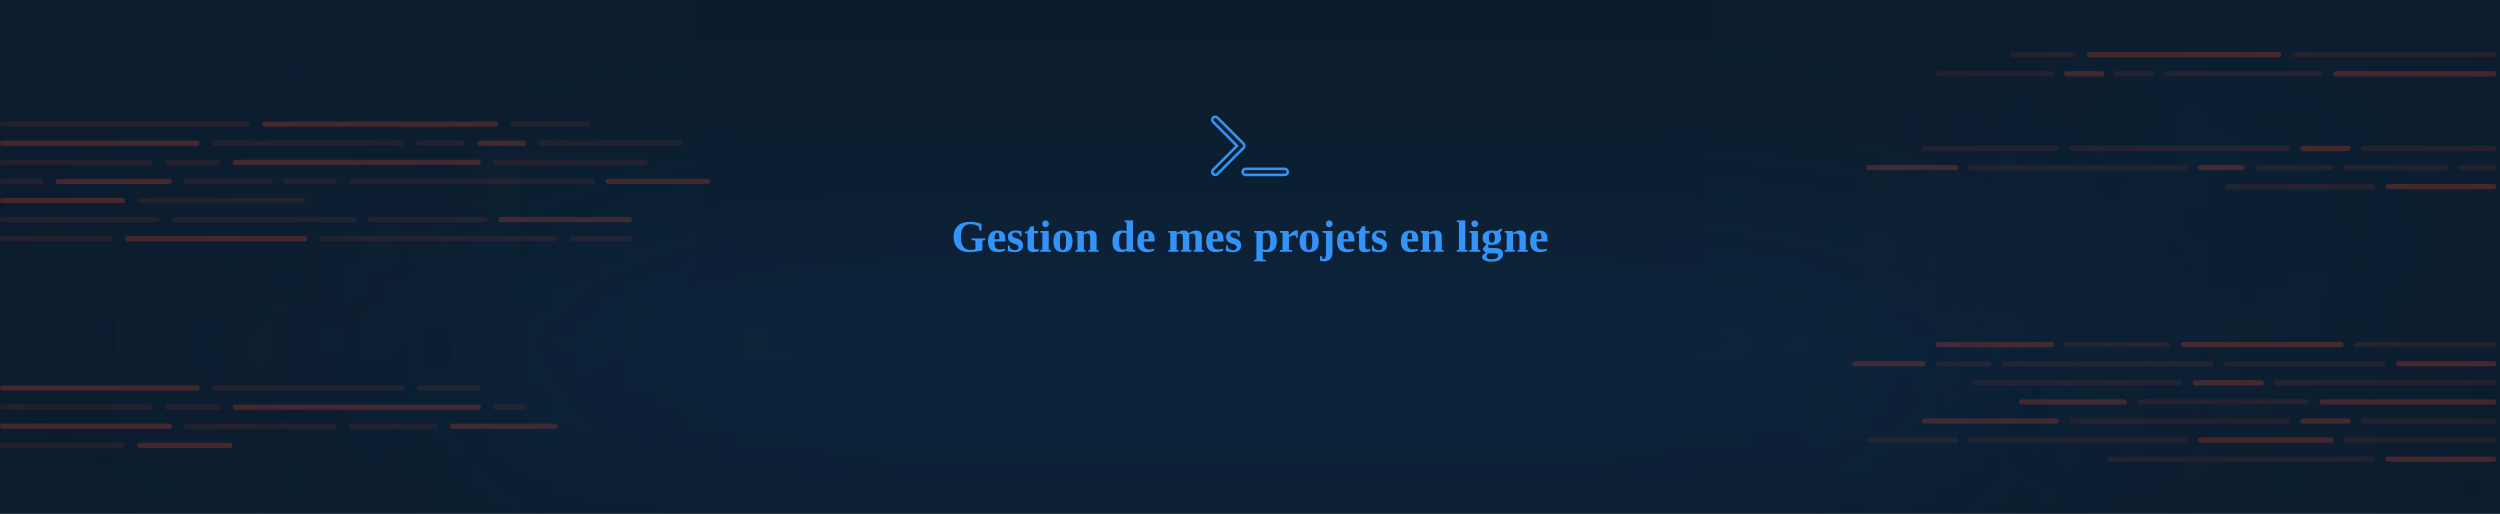
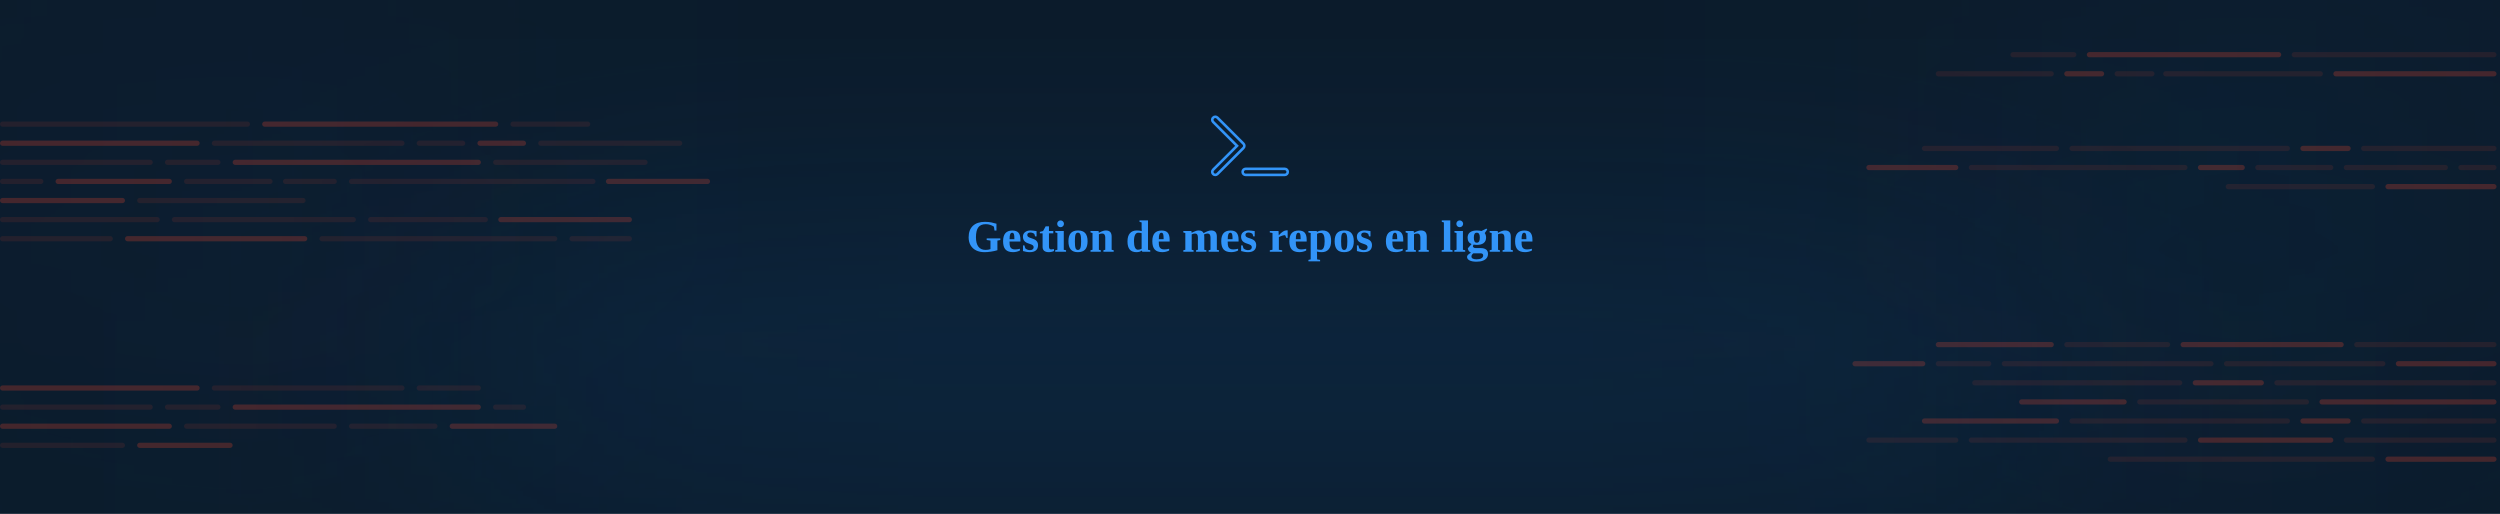
<svg xmlns="http://www.w3.org/2000/svg" width="1440" height="296" viewBox="0 0 1440 296" fill="none">
  <g clip-path="url(#clip0_401_609)">
    <rect width="1440" height="296" fill="#0B1B2B" />
    <g filter="url(#filter0_f_401_609)">
      <circle cx="-12" cy="22" r="118" fill="#14589C" />
    </g>
    <g filter="url(#filter1_f_401_609)">
      <circle cx="1355.07" cy="42.937" r="77.626" transform="rotate(15 1355.07 42.9365)" fill="#14589C" />
    </g>
    <rect x="212" y="125" width="69" height="3" rx="1.5" fill="rgb(255, 75, 43,0.7)" fill-opacity="0.14" />
    <rect x="99" y="125" width="106" height="3" rx="1.5" fill="rgb(255, 75, 43,0.7)" fill-opacity="0.14" />
    <rect y="125" width="92" height="3" rx="1.5" fill="rgb(255, 75, 43,0.7)" fill-opacity="0.14" />
    <rect x="287" y="125" width="77" height="3" rx="1.5" fill="rgb(255, 75, 43,0.7)" fill-opacity="0.34" />
    <rect x="328" y="136" width="36" height="3" rx="1.5" fill="rgb(255, 75, 43,0.7)" fill-opacity="0.14" />
    <rect x="184" y="136" width="137" height="3" rx="1.5" fill="rgb(255, 75, 43,0.7)" fill-opacity="0.14" />
    <rect x="72" y="136" width="105" height="3" rx="1.5" fill="rgb(255, 75, 43,0.7)" fill-opacity="0.34" />
    <rect y="136" width="65" height="3" rx="1.5" fill="rgb(255, 75, 43,0.7)" fill-opacity="0.14" />
    <rect y="70" width="144" height="3" rx="1.5" fill="rgb(255, 75, 43,0.7)" fill-opacity="0.14" />
    <rect x="151" y="70" width="136" height="3" rx="1.5" fill="rgb(255, 75, 43,0.7)" fill-opacity="0.34" />
    <rect width="46" height="3" rx="1.5" transform="matrix(-1 0 0 1 340 70)" fill="rgb(255, 75, 43,0.7)" fill-opacity="0.14" />
    <rect x="122" y="81" width="111" height="3" rx="1.5" fill="rgb(255, 75, 43,0.7)" fill-opacity="0.14" />
    <rect x="122" y="222" width="111" height="3" rx="1.5" fill="rgb(255, 75, 43,0.7)" fill-opacity="0.14" />
    <rect y="81" width="115" height="3" rx="1.5" fill="rgb(255, 75, 43,0.7)" fill-opacity="0.34" />
    <rect y="222" width="115" height="3" rx="1.5" fill="rgb(255, 75, 43,0.7)" fill-opacity="0.34" />
    <rect x="275" y="81" width="28" height="3" rx="1.5" fill="rgb(255, 75, 43,0.7)" fill-opacity="0.34" />
    <rect x="240" y="81" width="28" height="3" rx="1.5" fill="rgb(255, 75, 43,0.7)" fill-opacity="0.14" />
    <rect x="240" y="222" width="37" height="3" rx="1.5" fill="rgb(255, 75, 43,0.7)" fill-opacity="0.14" />
    <rect x="310" y="81" width="83" height="3" rx="1.5" fill="rgb(255, 75, 43,0.7)" fill-opacity="0.14" />
    <rect x="284" y="92" width="89" height="3" rx="1.5" fill="rgb(255, 75, 43,0.7)" fill-opacity="0.14" />
    <rect x="284" y="233" width="19" height="3" rx="1.5" fill="rgb(255, 75, 43,0.7)" fill-opacity="0.14" />
    <rect x="134" y="92" width="143" height="3" rx="1.5" fill="rgb(255, 75, 43,0.7)" fill-opacity="0.34" />
    <rect x="134" y="233" width="143" height="3" rx="1.5" fill="rgb(255, 75, 43,0.7)" fill-opacity="0.34" />
    <rect x="95" y="92" width="32" height="3" rx="1.5" fill="rgb(255, 75, 43,0.7)" fill-opacity="0.14" />
    <rect x="95" y="233" width="32" height="3" rx="1.5" fill="rgb(255, 75, 43,0.7)" fill-opacity="0.14" />
    <rect y="92" width="88" height="3" rx="1.5" fill="rgb(255, 75, 43,0.7)" fill-opacity="0.14" />
    <rect y="233" width="88" height="3" rx="1.5" fill="rgb(255, 75, 43,0.7)" fill-opacity="0.14" />
    <rect x="349" y="103" width="60" height="3" rx="1.5" fill="rgb(255, 75, 43,0.7)" fill-opacity="0.34" />
    <rect x="201" y="103" width="142" height="3" rx="1.5" fill="rgb(255, 75, 43,0.7)" fill-opacity="0.14" />
    <rect x="201" y="244" width="51" height="3" rx="1.5" fill="rgb(255, 75, 43,0.7)" fill-opacity="0.14" />
    <rect x="259" y="244" width="62" height="3" rx="1.5" fill="rgb(255, 75, 43,0.7)" fill-opacity="0.34" />
    <rect x="163" y="103" width="31" height="3" rx="1.5" fill="rgb(255, 75, 43,0.7)" fill-opacity="0.14" />
    <rect x="106" y="103" width="51" height="3" rx="1.5" fill="rgb(255, 75, 43,0.7)" fill-opacity="0.14" />
    <rect x="106" y="244" width="88" height="3" rx="1.5" fill="rgb(255, 75, 43,0.7)" fill-opacity="0.14" />
    <rect x="32" y="103" width="67" height="3" rx="1.5" fill="rgb(255, 75, 43,0.7)" fill-opacity="0.34" />
    <rect y="244" width="99" height="3" rx="1.5" fill="rgb(255, 75, 43,0.7)" fill-opacity="0.34" />
    <rect y="103" width="25" height="3" rx="1.5" fill="rgb(255, 75, 43,0.7)" fill-opacity="0.14" />
    <rect y="114" width="72" height="3" rx="1.5" fill="rgb(255, 75, 43,0.7)" fill-opacity="0.34" />
    <rect y="255" width="72" height="3" rx="1.5" fill="rgb(255, 75, 43,0.7)" fill-opacity="0.14" />
    <rect x="79" y="114" width="97" height="3" rx="1.5" fill="rgb(255, 75, 43,0.7)" fill-opacity="0.14" />
    <rect x="79" y="255" width="55" height="3" rx="1.5" fill="rgb(255, 75, 43,0.7)" fill-opacity="0.34" />
    <rect width="61" height="3" rx="1.5" transform="matrix(-1 0 0 1 1250 197)" fill="rgb(255, 75, 43,0.7)" fill-opacity="0.14" />
    <rect width="94" height="3" rx="1.5" transform="matrix(-1 0 0 1 1350 197)" fill="rgb(255, 75, 43,0.7)" fill-opacity="0.34" />
    <rect width="82" height="3" rx="1.5" transform="matrix(-1 0 0 1 1438 197)" fill="rgb(255, 75, 43,0.7)" fill-opacity="0.14" />
    <rect width="68" height="3" rx="1.5" transform="matrix(-1 0 0 1 1183 197)" fill="rgb(255, 75, 43,0.7)" fill-opacity="0.34" />
    <rect width="42" height="3" rx="1.5" transform="matrix(-1 0 0 1 1109 208)" fill="rgb(255, 75, 43,0.7)" fill-opacity="0.34" />
    <rect width="32" height="3" rx="1.5" transform="matrix(-1 0 0 1 1147 208)" fill="rgb(255, 75, 43,0.7)" fill-opacity="0.14" />
    <rect width="122" height="3" rx="1.5" transform="matrix(-1 0 0 1 1275 208)" fill="rgb(255, 75, 43,0.7)" fill-opacity="0.14" />
    <rect width="93" height="3" rx="1.5" transform="matrix(-1 0 0 1 1374 208)" fill="rgb(255, 75, 43,0.7)" fill-opacity="0.14" />
    <rect width="58" height="3" rx="1.5" transform="matrix(-1 0 0 1 1438 208)" fill="rgb(255, 75, 43,0.7)" fill-opacity="0.34" />
    <rect width="118" height="3" rx="1.5" transform="matrix(-1 0 0 1 1438 30)" fill="rgb(255, 75, 43,0.7)" fill-opacity="0.14" />
    <rect width="128" height="3" rx="1.5" transform="matrix(-1 0 0 1 1438 219)" fill="rgb(255, 75, 43,0.7)" fill-opacity="0.14" />
    <rect width="112" height="3" rx="1.5" transform="matrix(-1 0 0 1 1314 30)" fill="rgb(255, 75, 43,0.7)" fill-opacity="0.34" />
    <rect width="121" height="3" rx="1.5" transform="matrix(-1 0 0 1 1257 219)" fill="rgb(255, 75, 43,0.7)" fill-opacity="0.14" />
    <rect x="1158" y="30" width="38" height="3" rx="1.5" fill="rgb(255, 75, 43,0.7)" fill-opacity="0.14" />
    <rect x="1263" y="219" width="41" height="3" rx="1.5" fill="rgb(255, 75, 43,0.7)" fill-opacity="0.34" />
    <rect width="92" height="3" rx="1.5" transform="matrix(-1 0 0 1 1338 41)" fill="rgb(255, 75, 43,0.7)" fill-opacity="0.14" />
    <rect width="99" height="3" rx="1.5" transform="matrix(-1 0 0 1 1330 230)" fill="rgb(255, 75, 43,0.7)" fill-opacity="0.14" />
    <rect width="94" height="3" rx="1.5" transform="matrix(-1 0 0 1 1438 41)" fill="rgb(255, 75, 43,0.7)" fill-opacity="0.34" />
    <rect width="102" height="3" rx="1.5" transform="matrix(-1 0 0 1 1438 230)" fill="rgb(255, 75, 43,0.7)" fill-opacity="0.34" />
    <rect width="23" height="3" rx="1.5" transform="matrix(-1 0 0 1 1212 41)" fill="rgb(255, 75, 43,0.7)" fill-opacity="0.34" />
    <rect width="23" height="3" rx="1.5" transform="matrix(-1 0 0 1 1241 41)" fill="rgb(255, 75, 43,0.7)" fill-opacity="0.14" />
    <rect width="62" height="3" rx="1.5" transform="matrix(-1 0 0 1 1225 230)" fill="rgb(255, 75, 43,0.7)" fill-opacity="0.34" />
    <rect width="68" height="3" rx="1.5" transform="matrix(-1 0 0 1 1183 41)" fill="rgb(255, 75, 43,0.7)" fill-opacity="0.14" />
    <rect width="79" height="3" rx="1.5" transform="matrix(-1 0 0 1 1186 84)" fill="rgb(255, 75, 43,0.7)" fill-opacity="0.14" />
    <rect width="79" height="3" rx="1.5" transform="matrix(-1 0 0 1 1186 241)" fill="rgb(255, 75, 43,0.7)" fill-opacity="0.34" />
    <rect width="127" height="3" rx="1.5" transform="matrix(-1 0 0 1 1319 84)" fill="rgb(255, 75, 43,0.7)" fill-opacity="0.14" />
    <rect width="127" height="3" rx="1.5" transform="matrix(-1 0 0 1 1319 241)" fill="rgb(255, 75, 43,0.7)" fill-opacity="0.14" />
    <rect width="29" height="3" rx="1.5" transform="matrix(-1 0 0 1 1354 84)" fill="rgb(255, 75, 43,0.7)" fill-opacity="0.34" />
    <rect width="29" height="3" rx="1.5" transform="matrix(-1 0 0 1 1354 241)" fill="rgb(255, 75, 43,0.7)" fill-opacity="0.34" />
    <rect width="78" height="3" rx="1.5" transform="matrix(-1 0 0 1 1438 84)" fill="rgb(255, 75, 43,0.7)" fill-opacity="0.14" />
    <rect width="78" height="3" rx="1.5" transform="matrix(-1 0 0 1 1438 241)" fill="rgb(255, 75, 43,0.7)" fill-opacity="0.14" />
    <rect width="53" height="3" rx="1.5" transform="matrix(-1 0 0 1 1128 95)" fill="rgb(255, 75, 43,0.7)" fill-opacity="0.34" />
    <rect width="53" height="3" rx="1.5" transform="matrix(-1 0 0 1 1128 252)" fill="rgb(255, 75, 43,0.7)" fill-opacity="0.14" />
    <rect width="126" height="3" rx="1.5" transform="matrix(-1 0 0 1 1260 95)" fill="rgb(255, 75, 43,0.7)" fill-opacity="0.14" />
    <rect width="126" height="3" rx="1.5" transform="matrix(-1 0 0 1 1260 252)" fill="rgb(255, 75, 43,0.7)" fill-opacity="0.14" />
    <rect width="27" height="3" rx="1.5" transform="matrix(-1 0 0 1 1293 95)" fill="rgb(255, 75, 43,0.7)" fill-opacity="0.34" />
    <rect width="45" height="3" rx="1.5" transform="matrix(-1 0 0 1 1344 95)" fill="rgb(255, 75, 43,0.7)" fill-opacity="0.14" />
    <rect width="78" height="3" rx="1.5" transform="matrix(-1 0 0 1 1344 252)" fill="rgb(255, 75, 43,0.7)" fill-opacity="0.34" />
    <rect width="60" height="3" rx="1.5" transform="matrix(-1 0 0 1 1410 95)" fill="rgb(255, 75, 43,0.7)" fill-opacity="0.14" />
    <rect width="88" height="3" rx="1.5" transform="matrix(-1 0 0 1 1438 252)" fill="rgb(255, 75, 43,0.7)" fill-opacity="0.14" />
    <rect width="22" height="3" rx="1.5" transform="matrix(-1 0 0 1 1438 95)" fill="rgb(255, 75, 43,0.7)" fill-opacity="0.14" />
    <rect width="64" height="3" rx="1.5" transform="matrix(-1 0 0 1 1438 106)" fill="rgb(255, 75, 43,0.7)" fill-opacity="0.34" />
    <rect width="64" height="3" rx="1.5" transform="matrix(-1 0 0 1 1438 263)" fill="rgb(255, 75, 43,0.7)" fill-opacity="0.34" />
    <rect width="86" height="3" rx="1.5" transform="matrix(-1 0 0 1 1368 106)" fill="rgb(255, 75, 43,0.7)" fill-opacity="0.14" />
    <rect width="154" height="3" rx="1.5" transform="matrix(-1 0 0 1 1368 263)" fill="rgb(255, 75, 43,0.7)" fill-opacity="0.14" />
    <g filter="url(#filter2_f_401_609)">
      <rect x="272" y="235" width="891" height="52" fill="#14589C" />
    </g>
    <g clip-path="url(#clip1_401_609)">
      <path d="M698.763 70.238C698.079 69.554 698.079 68.446 698.762 67.763C698.762 67.763 698.762 67.762 698.763 67.762C698.763 67.762 698.763 67.762 698.763 67.762C699.446 67.079 700.554 67.079 701.238 67.763L716.235 82.765L716.235 82.765C716.919 83.448 716.919 84.552 716.235 85.235L716.235 85.235L701.238 100.235C700.554 100.919 699.446 100.919 698.763 100.235C698.079 99.552 698.079 98.448 698.763 97.765L698.763 97.765L711.991 84.53L712.521 84L711.991 83.47L698.763 70.238C698.763 70.238 698.763 70.238 698.763 70.238ZM740 97.25C740.969 97.25 741.75 98.031 741.75 99C741.75 99.969 740.969 100.75 740 100.75H717.5C716.531 100.75 715.75 99.969 715.75 99C715.75 98.031 716.531 97.25 717.5 97.25H740Z" stroke="#3294F8" stroke-width="1.5" />
    </g>
-     <text x="50%" y="145" font-size="26" font-weight="bold" fill="#3294f8" text-anchor="middle">Gestion de mes projets en ligne</text>
+     <text x="50%" y="145" font-size="26" font-weight="bold" fill="#3294f8" text-anchor="middle">Gestion de mes repos en ligne</text>
  </g>
  <defs>
    <filter id="filter0_f_401_609" x="-530" y="-496" width="1036" height="1036" filterUnits="userSpaceOnUse" color-interpolation-filters="sRGB">
      <feFlood flood-opacity="0" result="BackgroundImageFix" />
      <feBlend mode="normal" in="SourceGraphic" in2="BackgroundImageFix" result="shape" />
      <feGaussianBlur stdDeviation="200" result="effect1_foregroundBlur_401_609" />
    </filter>
    <filter id="filter1_f_401_609" x="909.427" y="-402.708" width="891.29" height="891.29" filterUnits="userSpaceOnUse" color-interpolation-filters="sRGB">
      <feFlood flood-opacity="0" result="BackgroundImageFix" />
      <feBlend mode="normal" in="SourceGraphic" in2="BackgroundImageFix" result="shape" />
      <feGaussianBlur stdDeviation="184" result="effect1_foregroundBlur_401_609" />
    </filter>
    <filter id="filter2_f_401_609" x="60" y="23" width="1315" height="476" filterUnits="userSpaceOnUse" color-interpolation-filters="sRGB">
      <feFlood flood-opacity="0" result="BackgroundImageFix" />
      <feBlend mode="normal" in="SourceGraphic" in2="BackgroundImageFix" result="shape" />
      <feGaussianBlur stdDeviation="106" result="effect1_foregroundBlur_401_609" />
    </filter>
    <clipPath id="clip0_401_609">
      <rect width="1440" height="296" fill="white" />
    </clipPath>
    <clipPath id="clip1_401_609">
      <rect width="45" height="40" fill="white" transform="translate(697.5 64)" />
    </clipPath>
  </defs>
</svg>
